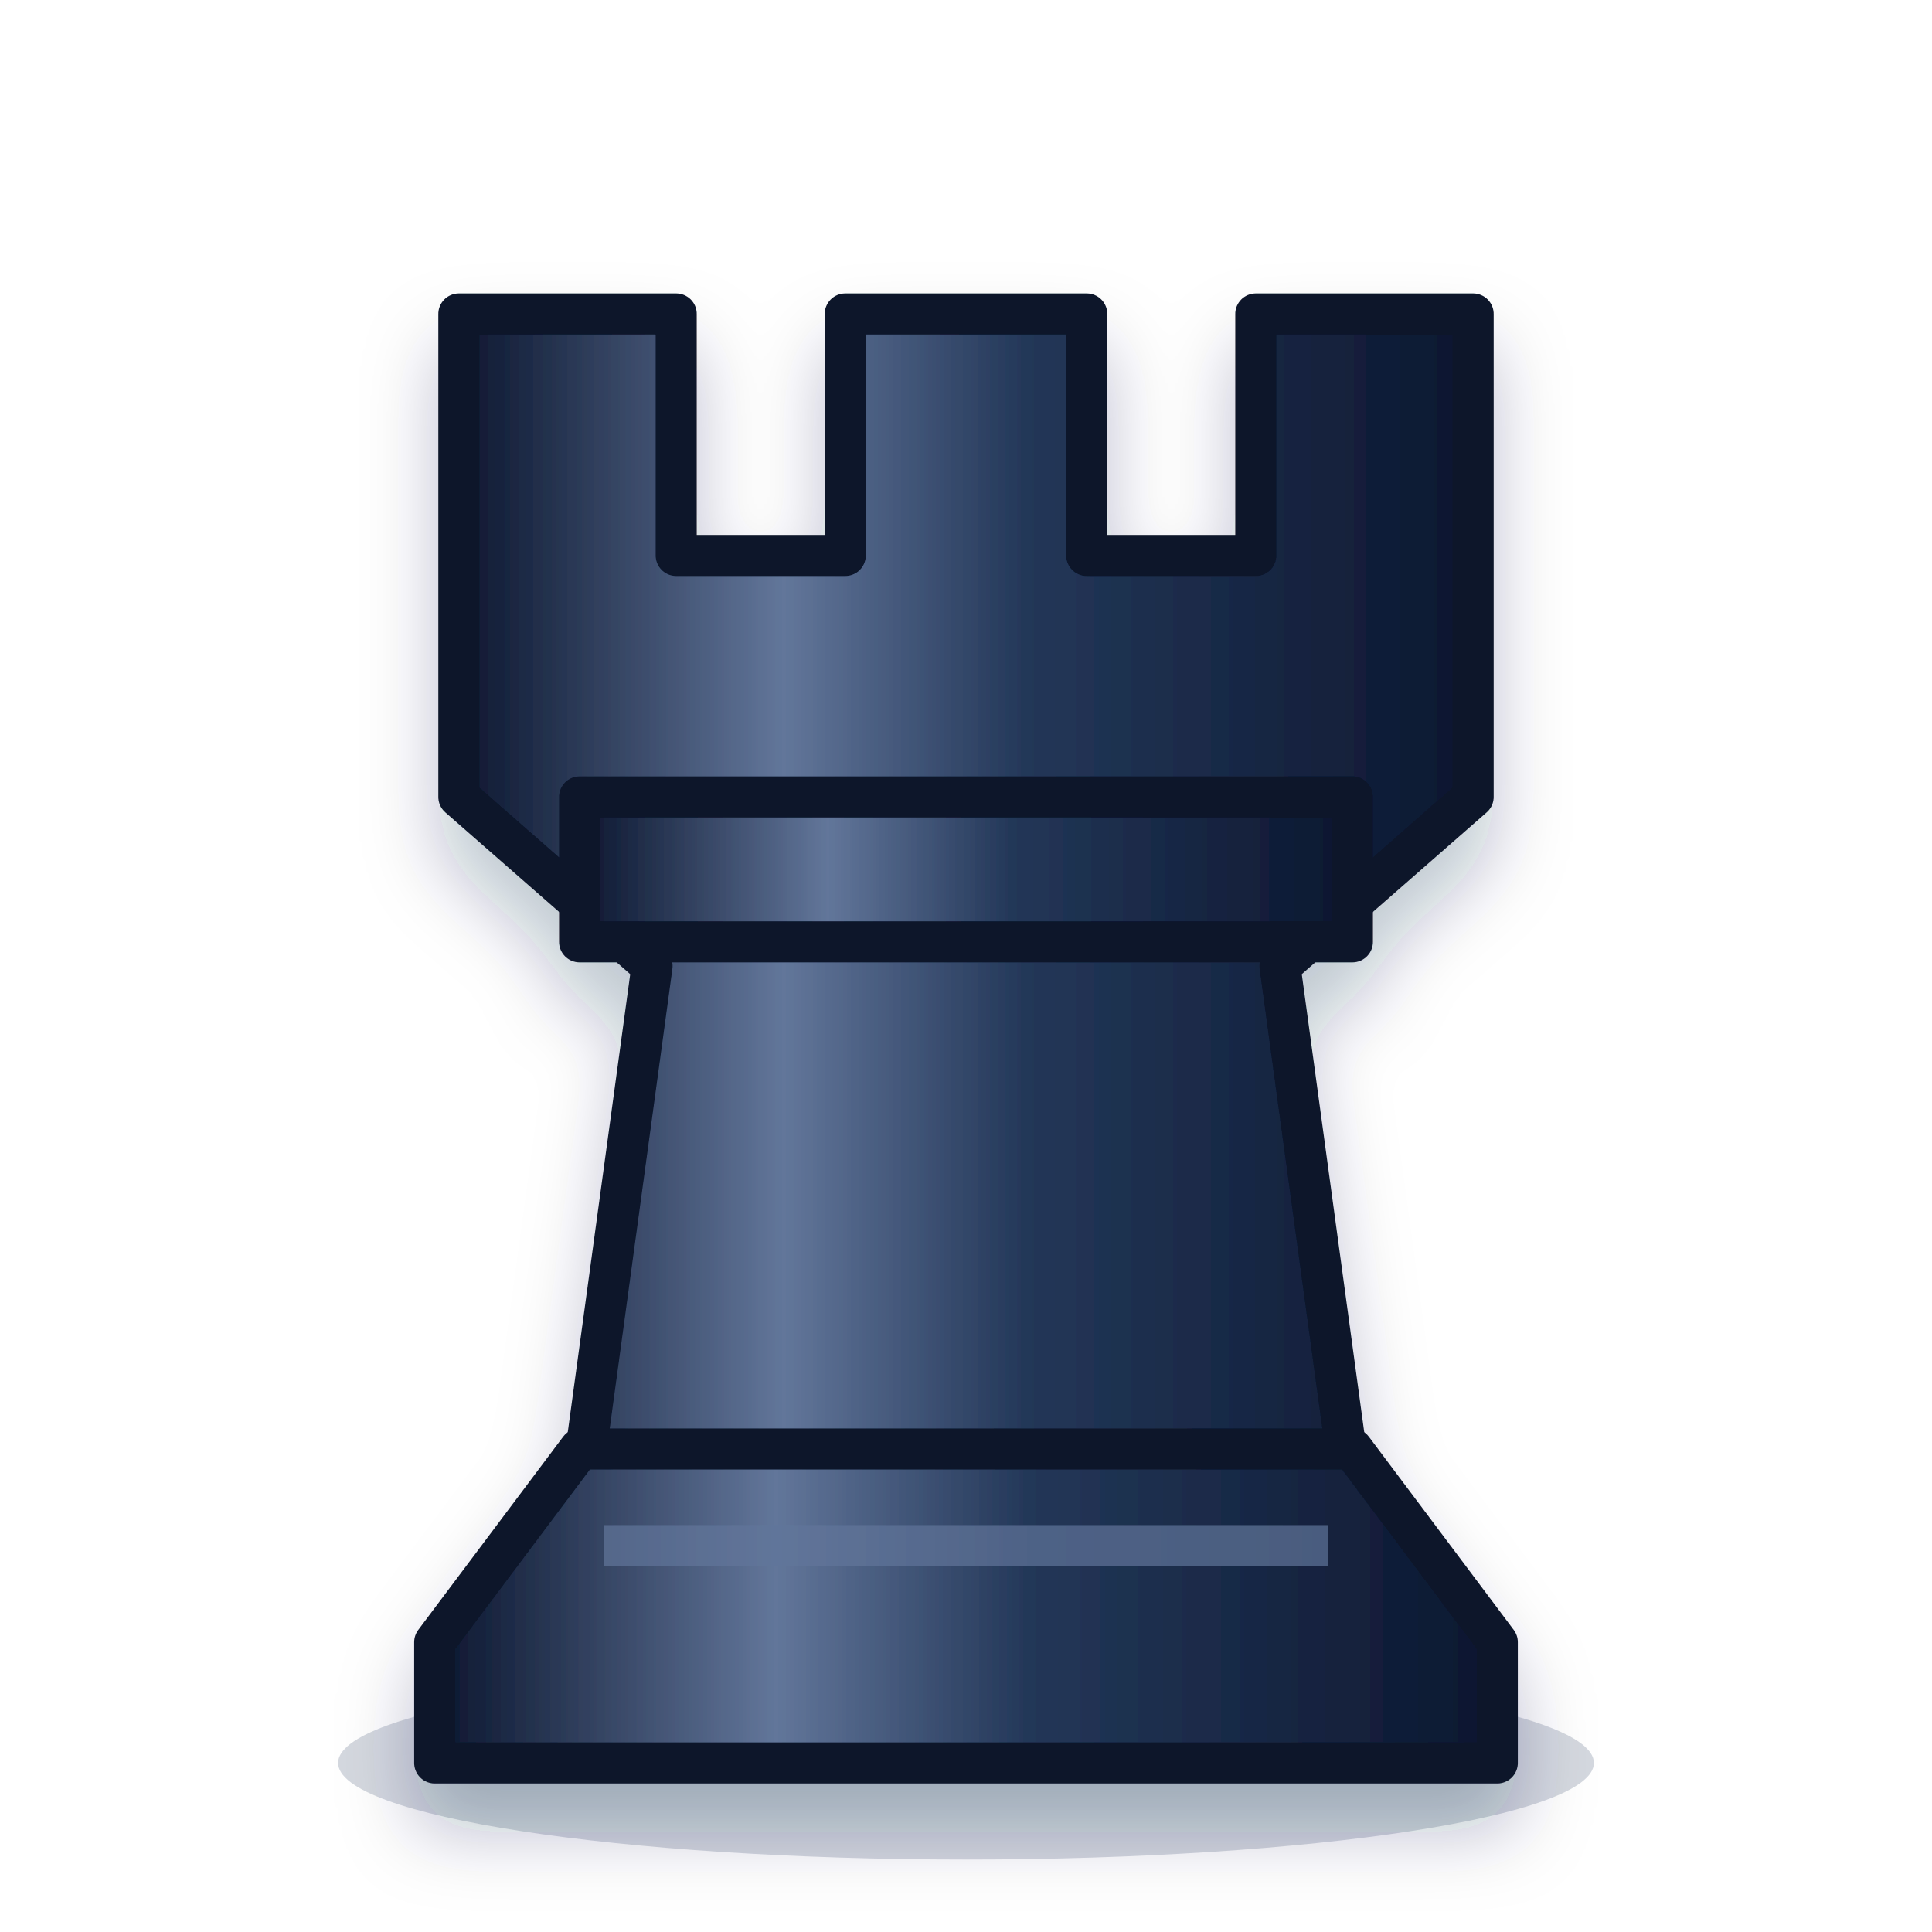
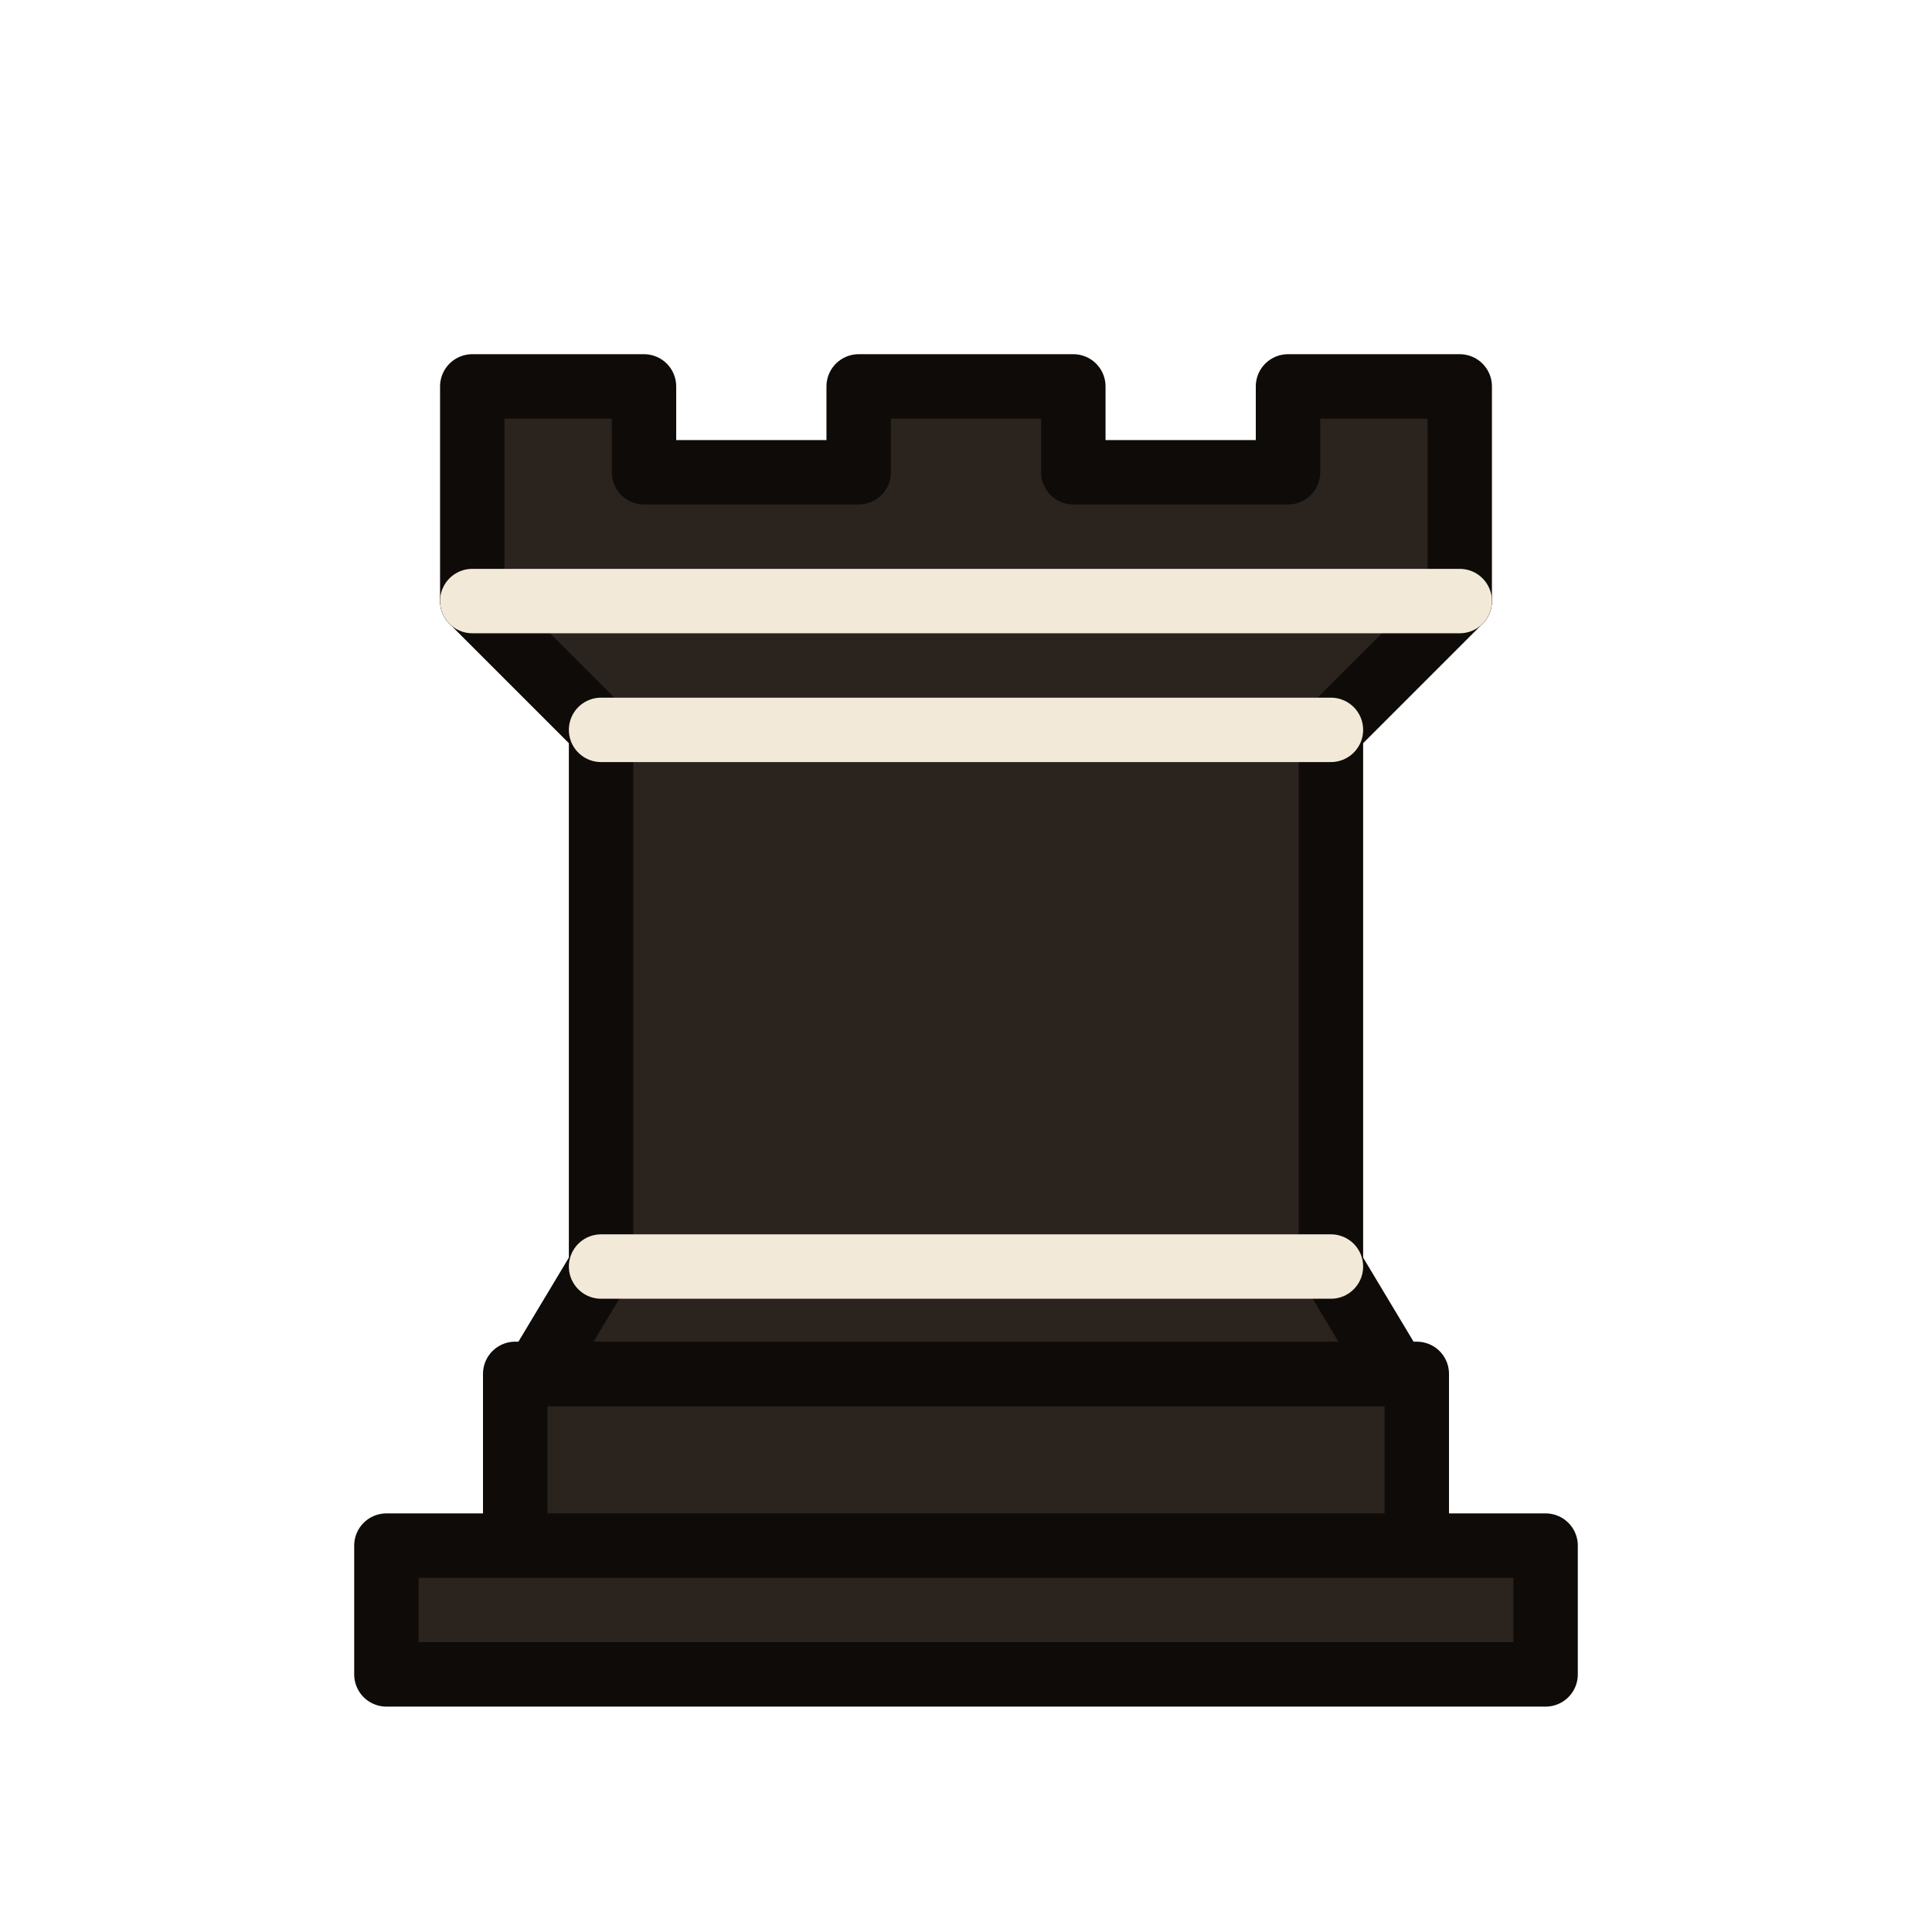
- <svg xmlns="http://www.w3.org/2000/svg" viewBox="0 0 80 80" style="--edge:#091429;--accent:#92a5c7">
-   <defs>
-     <linearGradient id="body" x1="0" x2="1">
-       <stop stop-color="#0c1730" />
-       <stop offset=".32" stop-color="#62769a" />
-       <stop offset=".56" stop-color="#233758" />
-       <stop offset="1" stop-color="#0c1730" />
-     </linearGradient>
-     <filter id="shadow" x="-30%" y="-20%" width="160%" height="160%">
-       <feDropShadow dx="0" dy="2" stdDeviation="1.5" flood-color="#071c46" flood-opacity=".25" />
-     </filter>
-   </defs>
-   <ellipse cx="40" cy="73" rx="26" ry="4" fill="#102750" opacity=".18" />
-   <g fill="url(#body)" stroke="#091429" stroke-width="1.7" stroke-linejoin="round" filter="url(#shadow)">
-     <path d="M19 13h9v10h7V13h10v10h7V13h9v20l-8 7 3 22H24l3-22-8-7Z" />
-     <path d="M24 33h32v6H24z" />
-     <path d="M24 60h32l6 8v5H18v-5Z" />
-     <path d="M25 64h30" fill="none" stroke="#62769a" stroke-opacity=".7" />
+ <svg xmlns="http://www.w3.org/2000/svg" viewBox="0 0 45 45" width="45" height="45">
+   <g fill="#2b231d" stroke="#0e0b08" stroke-width="1.5" stroke-linecap="round" stroke-linejoin="round" fill-rule="evenodd">
+     <path d="M9 39h27v-3H9v3zM12 36v-4h21v4H12zM11 14V9h4v2h5V9h5v2h5V9h4v5" />
+     <path d="M34 14l-3 3H14l-3-3" />
+     <path d="M31 17v12.5H14V17" />
+     <path d="M31 29.5l1.5 2.5h-20l1.5-2.5" />
  </g>
+   <path d="M11 14h23" fill="none" stroke="#f3e9d8" stroke-width="1.5" stroke-linecap="round" stroke-linejoin="round" />
+   <path d="M14 17h17" fill="none" stroke="#f3e9d8" stroke-width="1.5" stroke-linecap="round" stroke-linejoin="round" />
+   <path d="M14 29.5h17" fill="none" stroke="#f3e9d8" stroke-width="1.5" stroke-linecap="round" stroke-linejoin="round" />
</svg>
